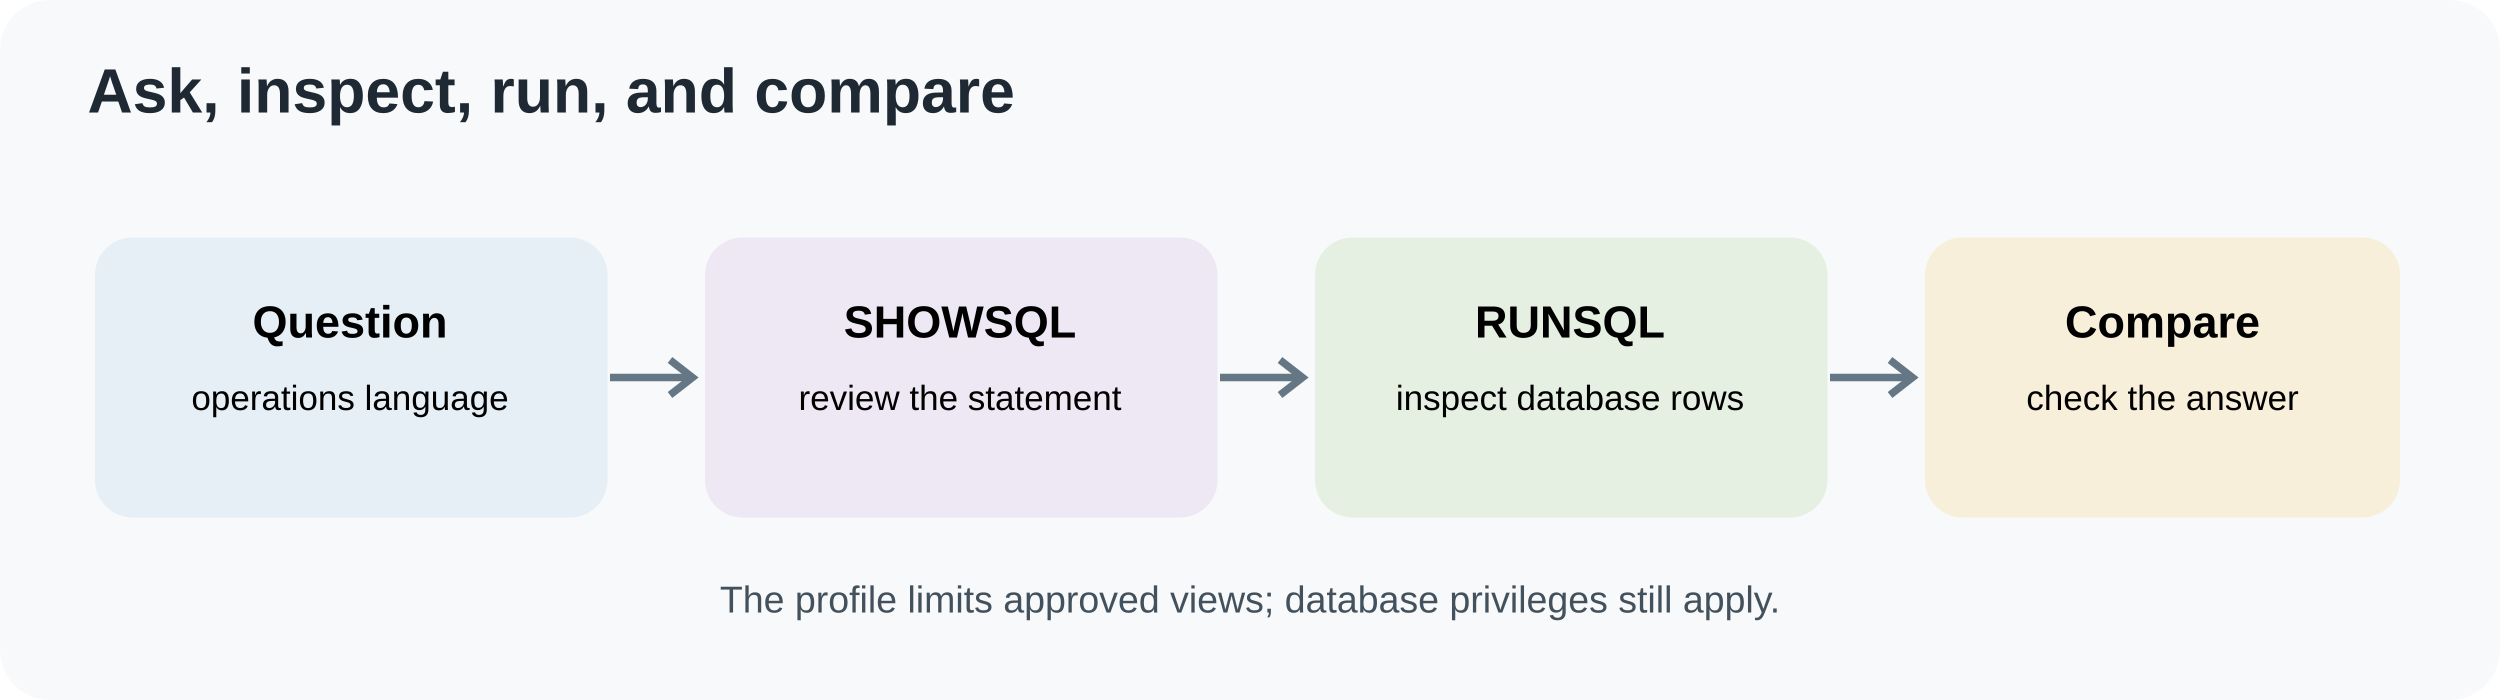
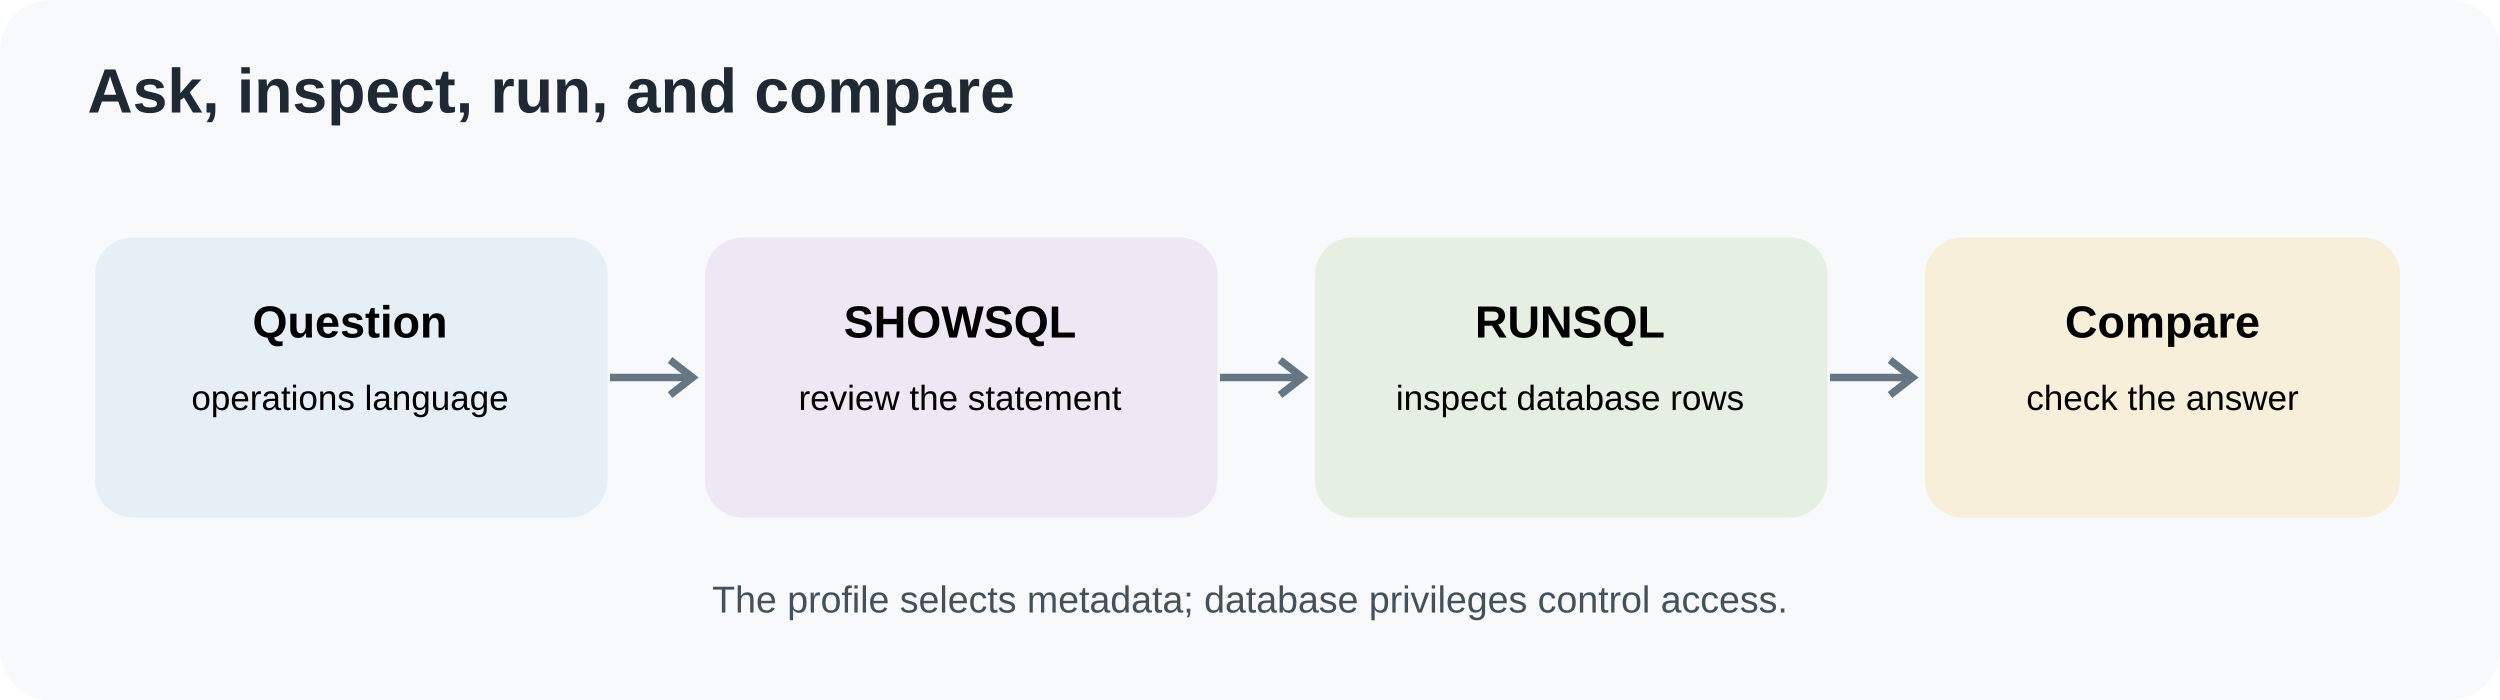
<svg xmlns="http://www.w3.org/2000/svg" width="1000" height="280" viewBox="0 0 1000 280" role="img" aria-labelledby="t d">
  <rect width="1000" height="280" rx="20" fill="#f7f9fb" />
  <text x="35" y="45" font-family="Arial" font-size="25" font-weight="700" fill="#1f2933">Ask, inspect, run, and compare</text>
  <g font-family="Arial" text-anchor="middle">
    <rect x="38" y="95" width="205" height="112" rx="15" fill="#e6eff6" />
    <text x="140" y="135" font-size="18" font-weight="700">Question</text>
    <text x="140" y="164" font-size="14">operations language</text>
    <rect x="282" y="95" width="205" height="112" rx="15" fill="#eee8f4" />
    <text x="384" y="135" font-size="18" font-weight="700">SHOWSQL</text>
    <text x="384" y="164" font-size="14">review the statement</text>
    <rect x="526" y="95" width="205" height="112" rx="15" fill="#e5f0e3" />
    <text x="628" y="135" font-size="18" font-weight="700">RUNSQL</text>
    <text x="628" y="164" font-size="14">inspect database rows</text>
    <rect x="770" y="95" width="190" height="112" rx="15" fill="#f7efda" />
    <text x="865" y="135" font-size="18" font-weight="700">Compare</text>
    <text x="865" y="164" font-size="14">check the answer</text>
  </g>
  <g stroke="#657785" stroke-width="3" fill="none">
    <path d="M244 151h32" />
    <path d="m268 144 9 7-9 7" />
    <path d="M488 151h32" />
    <path d="m512 144 9 7-9 7" />
    <path d="M732 151h32" />
    <path d="m756 144 9 7-9 7" />
  </g>
-   <text x="500" y="245" text-anchor="middle" font-family="Arial" font-size="15" fill="#43515c">The profile limits approved views; database privileges still apply.</text>
+   <text x="500" y="245" text-anchor="middle" font-family="Arial" font-size="15" fill="#43515c">The profile selects metadata; database privileges control access.</text>
</svg>
